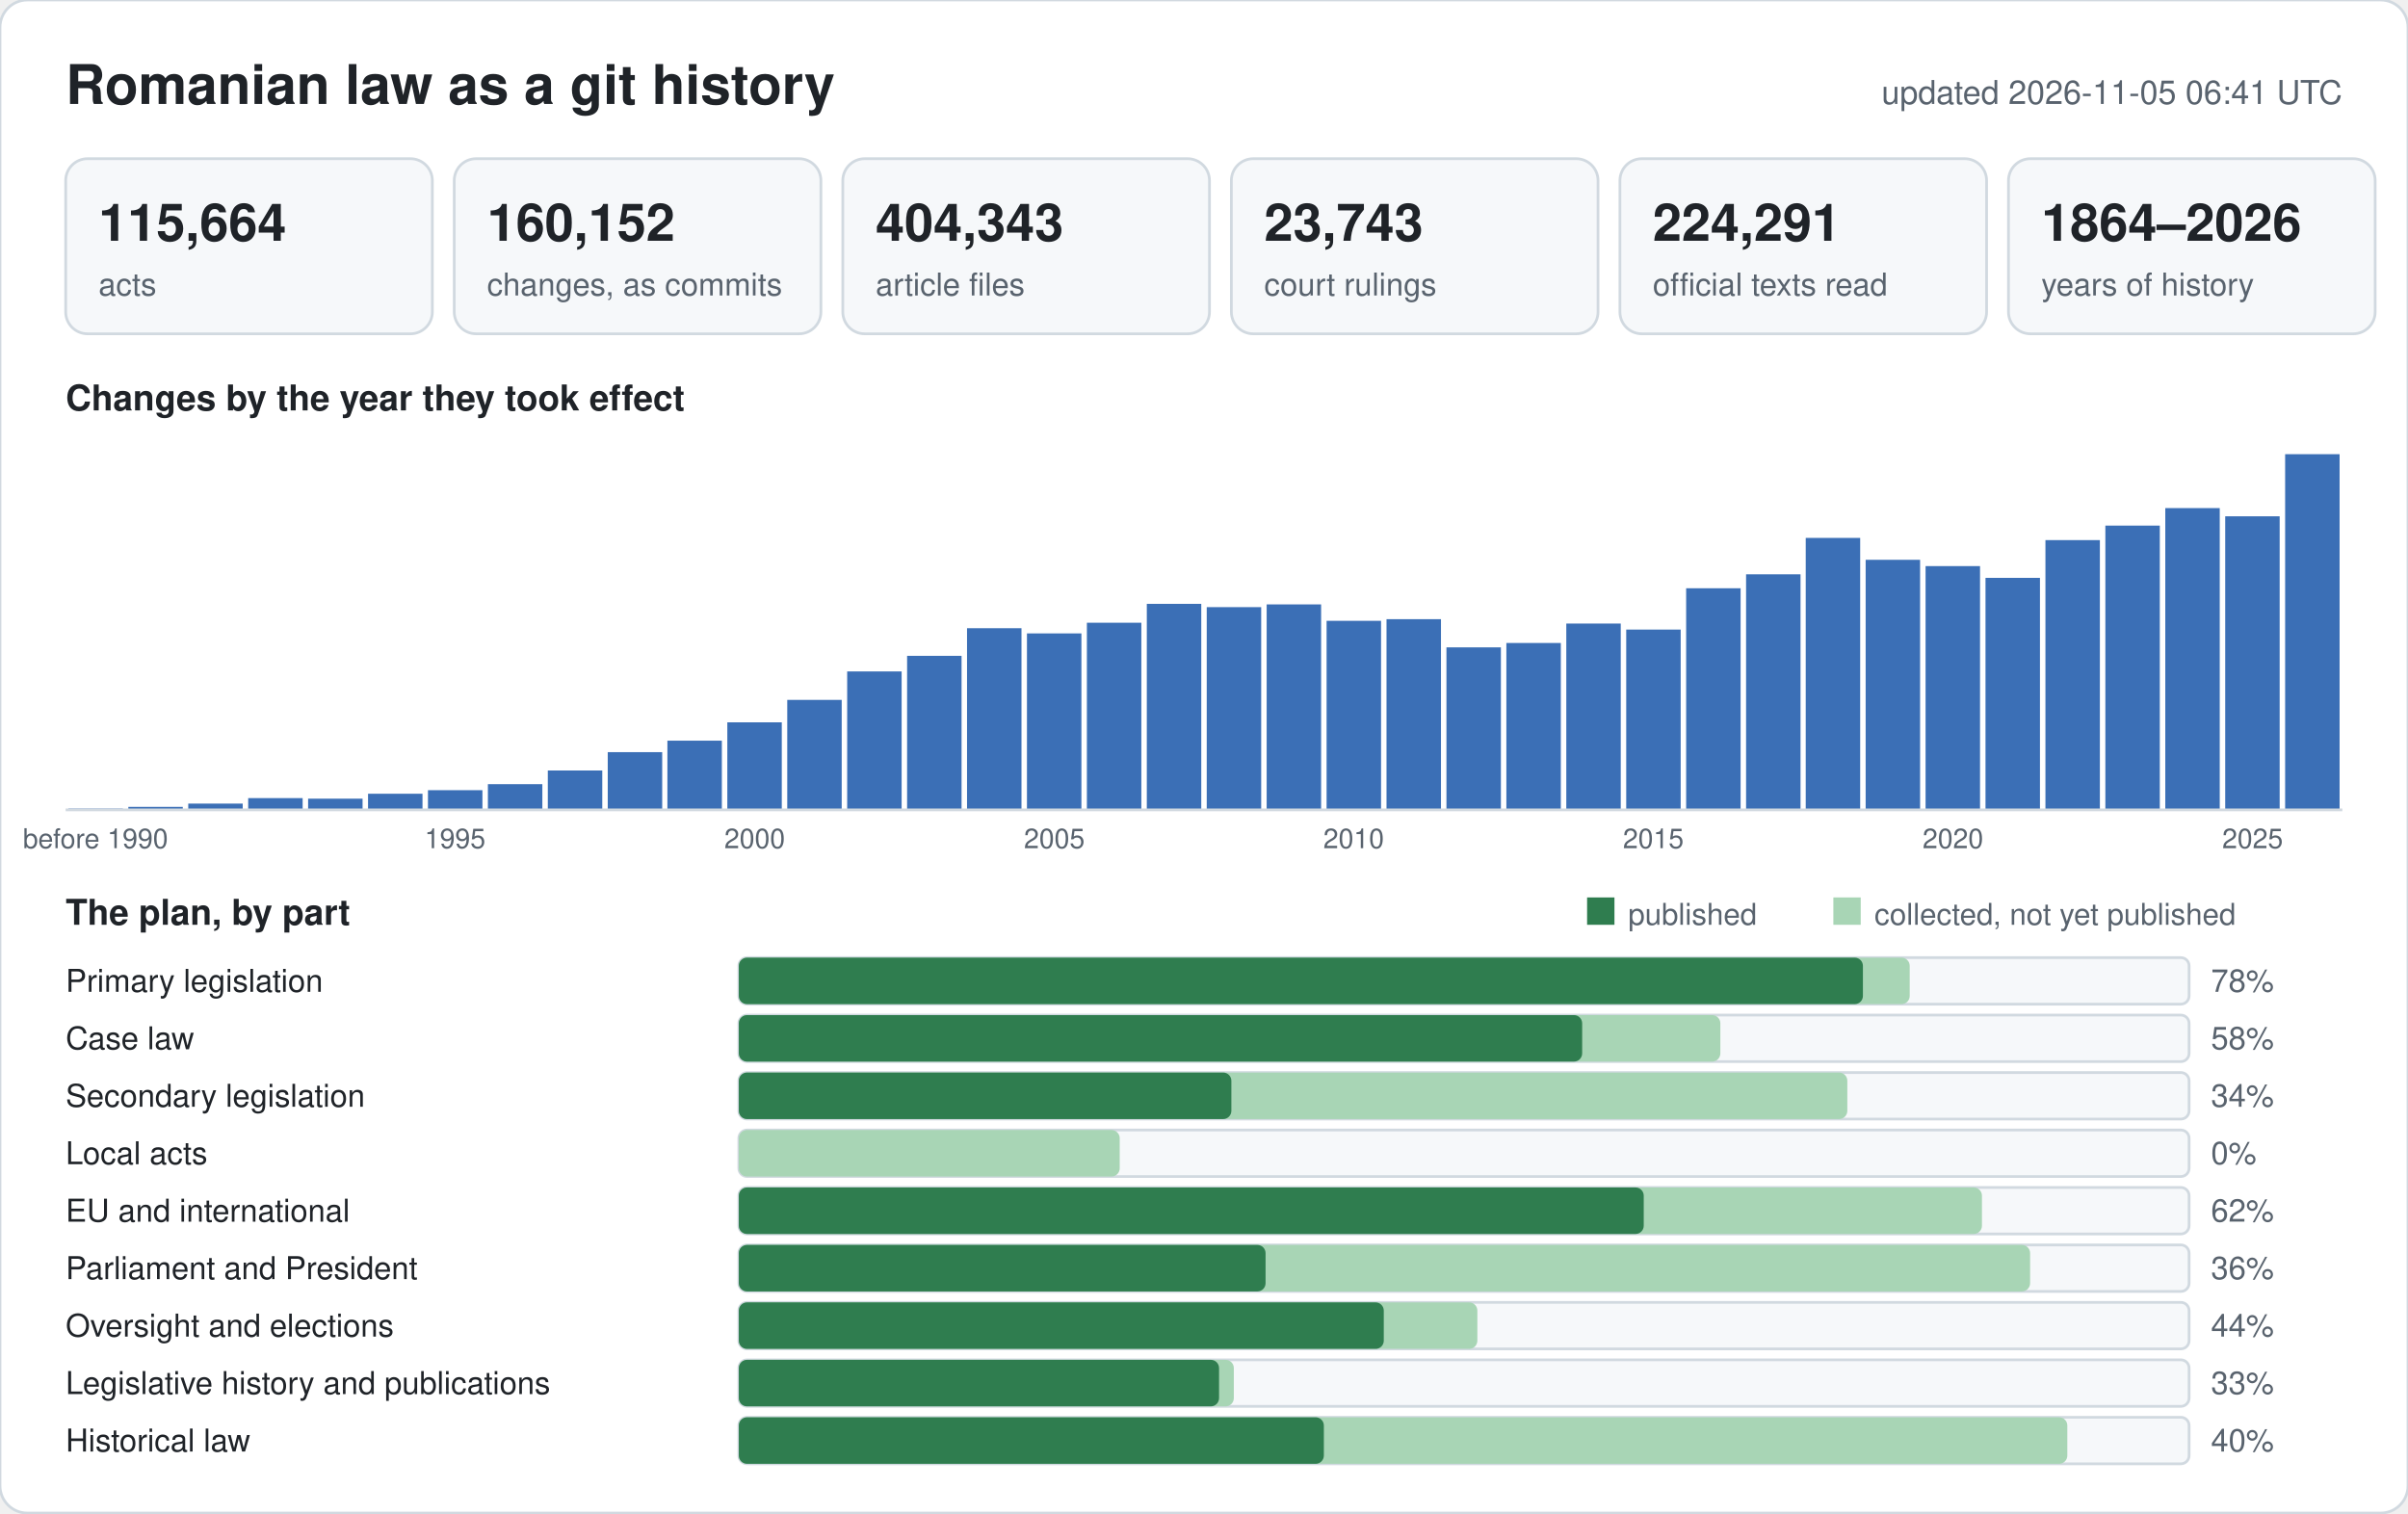
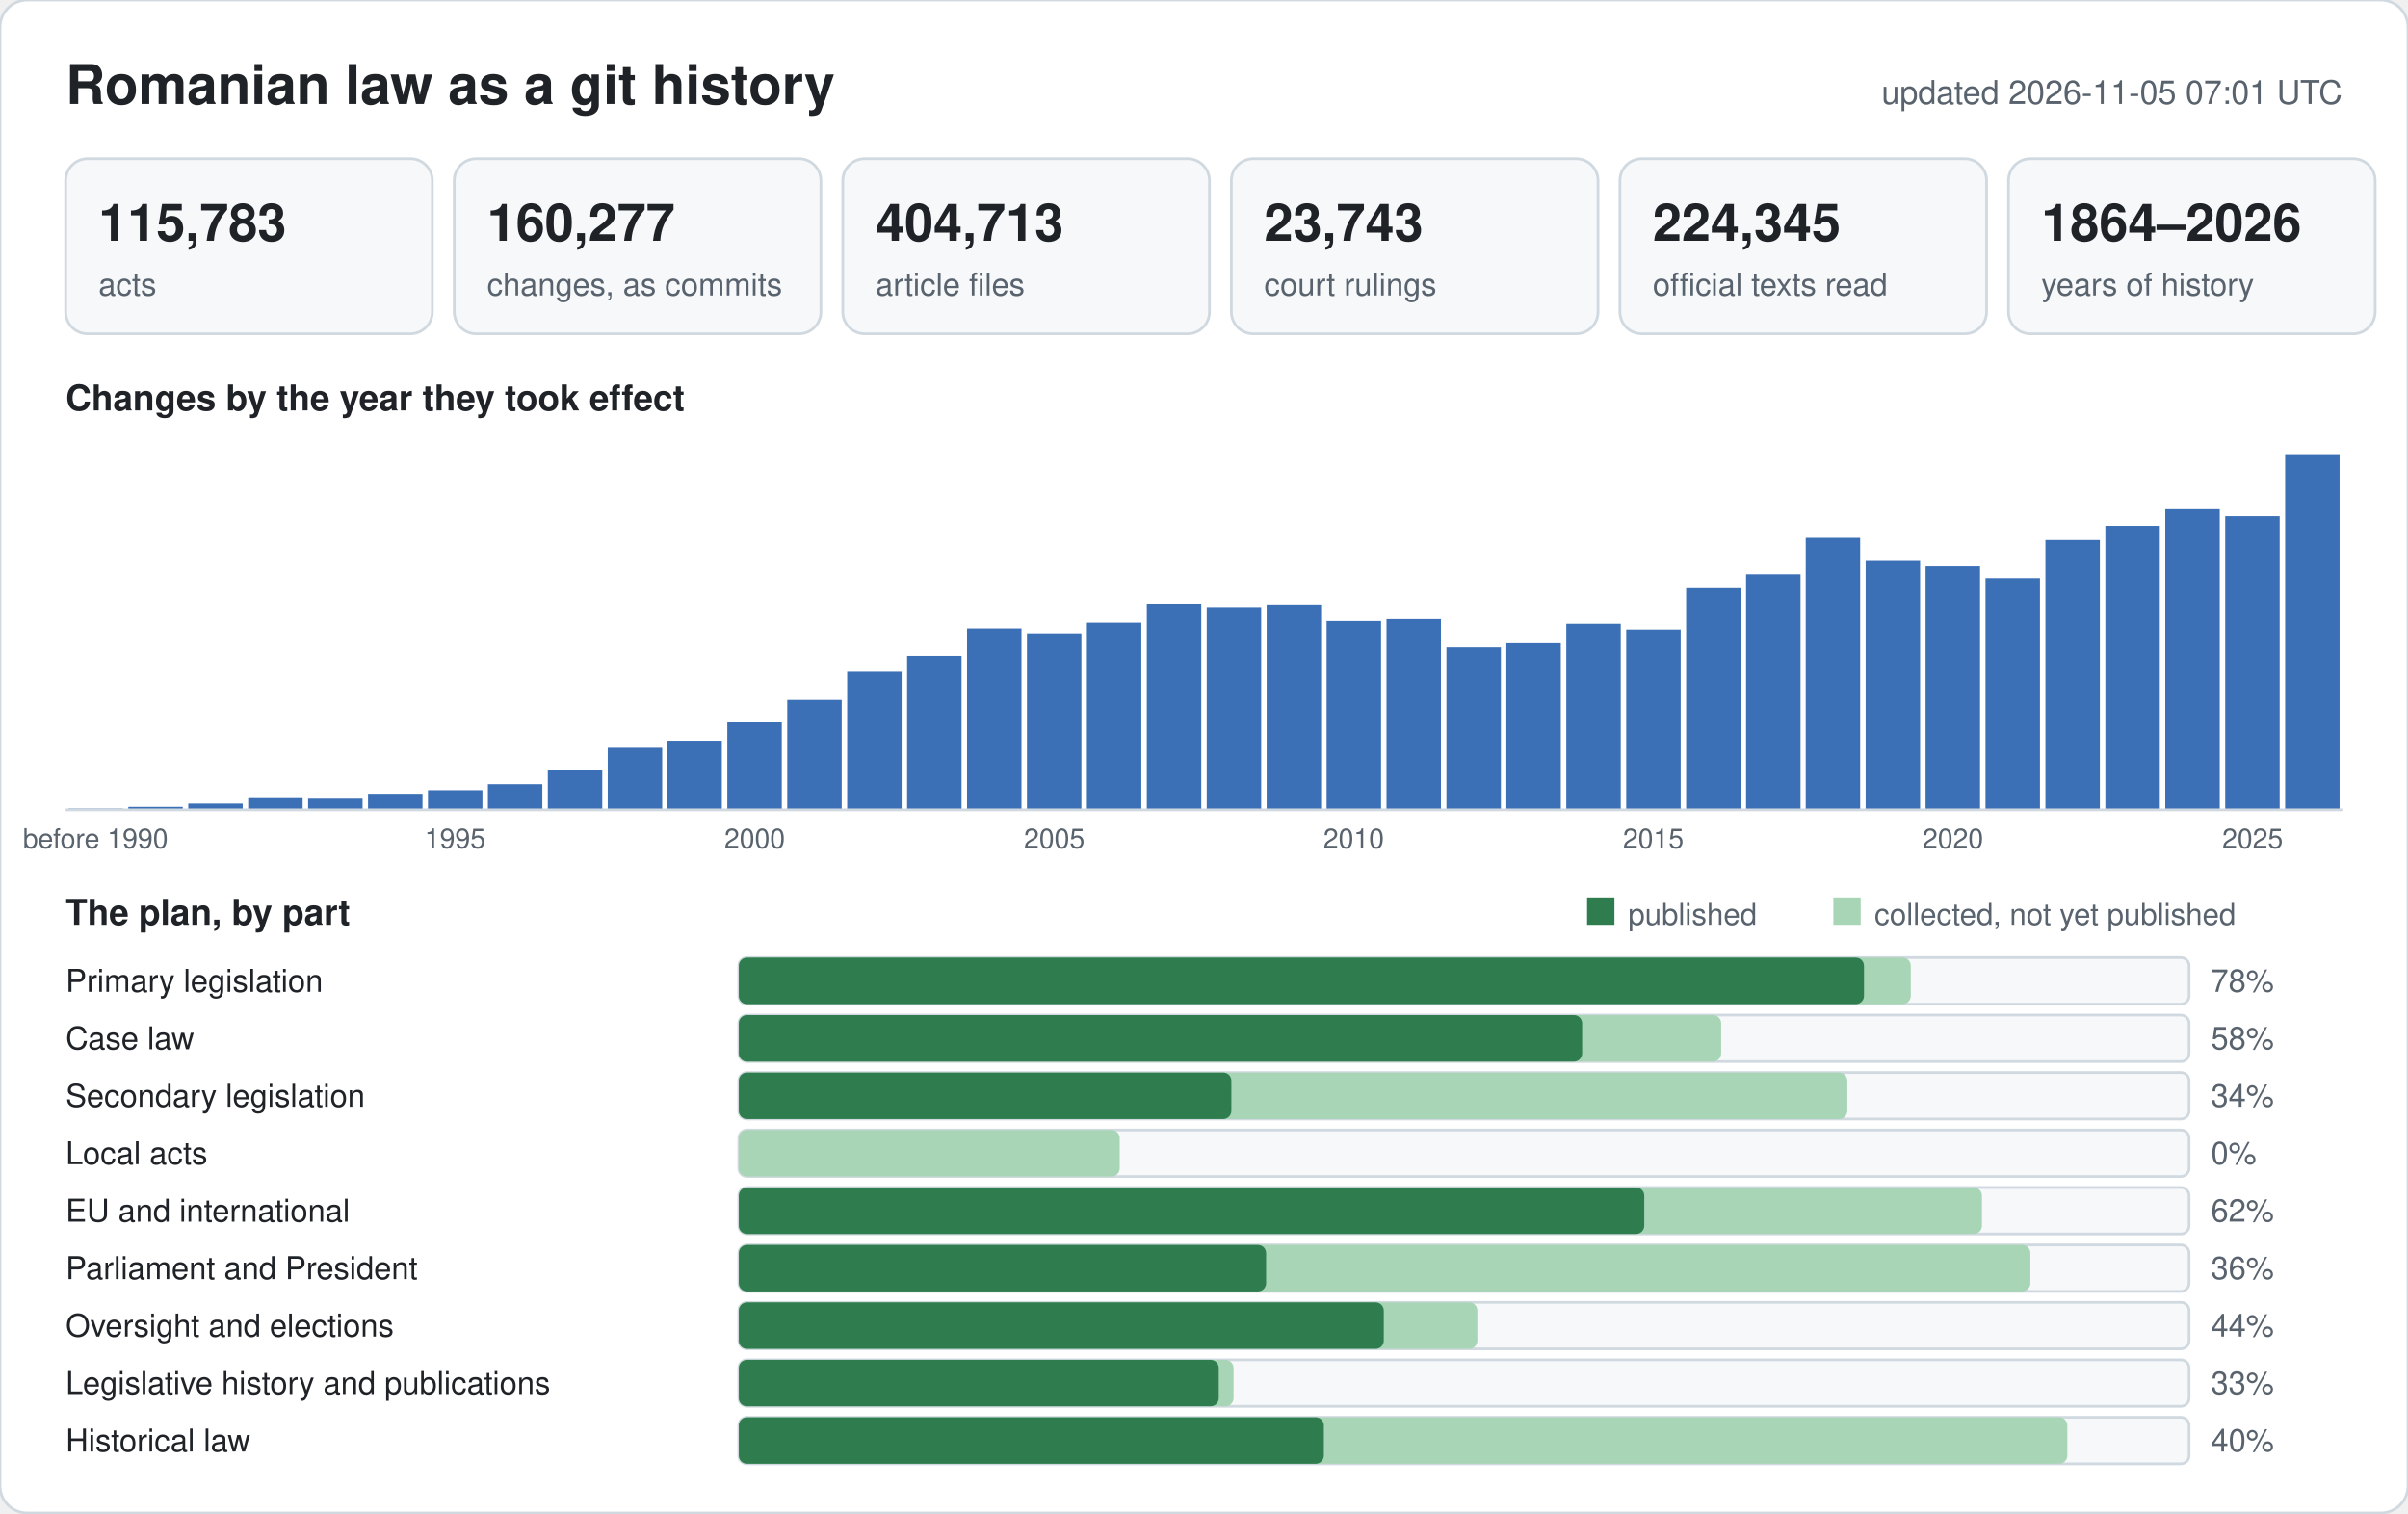
<svg xmlns="http://www.w3.org/2000/svg" width="880" height="553" viewBox="0 0 880 553" font-family="-apple-system,BlinkMacSystemFont,Segoe UI,Helvetica,Arial,sans-serif">
  <rect width="880" height="553" rx="10" fill="#ffffff" stroke="#d1d9e0" />
  <text x="24" y="38" font-size="20" font-weight="600" fill="#1f2328">Romanian law as a git history</text>
-   <text x="856" y="38" font-size="12" text-anchor="end" fill="#59636e">updated 2026-11-05 06:41 UTC</text>
+   <text x="856" y="38" font-size="12" text-anchor="end" fill="#59636e">updated 2026-11-05 07:01 UTC</text>
  <rect x="24" y="58" width="134" height="64" rx="8" fill="#f6f8fa" stroke="#d1d9e0" />
-   <text x="36" y="88" font-size="19" font-weight="600" fill="#1f2328">115,664</text>
+   <text x="36" y="88" font-size="19" font-weight="600" fill="#1f2328">115,783</text>
  <text x="36" y="108" font-size="11.5" fill="#59636e">acts</text>
  <rect x="166" y="58" width="134" height="64" rx="8" fill="#f6f8fa" stroke="#d1d9e0" />
-   <text x="178" y="88" font-size="19" font-weight="600" fill="#1f2328">160,152</text>
+   <text x="178" y="88" font-size="19" font-weight="600" fill="#1f2328">160,277</text>
  <text x="178" y="108" font-size="11.5" fill="#59636e">changes, as commits</text>
  <rect x="308" y="58" width="134" height="64" rx="8" fill="#f6f8fa" stroke="#d1d9e0" />
-   <text x="320" y="88" font-size="19" font-weight="600" fill="#1f2328">404,343</text>
+   <text x="320" y="88" font-size="19" font-weight="600" fill="#1f2328">404,713</text>
  <text x="320" y="108" font-size="11.5" fill="#59636e">article files</text>
  <rect x="450" y="58" width="134" height="64" rx="8" fill="#f6f8fa" stroke="#d1d9e0" />
  <text x="462" y="88" font-size="19" font-weight="600" fill="#1f2328">23,743</text>
  <text x="462" y="108" font-size="11.5" fill="#59636e">court rulings</text>
  <rect x="592" y="58" width="134" height="64" rx="8" fill="#f6f8fa" stroke="#d1d9e0" />
-   <text x="604" y="88" font-size="19" font-weight="600" fill="#1f2328">224,291</text>
+   <text x="604" y="88" font-size="19" font-weight="600" fill="#1f2328">224,345</text>
  <text x="604" y="108" font-size="11.5" fill="#59636e">official texts read</text>
  <rect x="734" y="58" width="134" height="64" rx="8" fill="#f6f8fa" stroke="#d1d9e0" />
  <text x="746" y="88" font-size="19" font-weight="600" fill="#1f2328">1864–2026</text>
  <text x="746" y="108" font-size="11.5" fill="#59636e">years of history</text>
  <text x="24" y="150" font-size="13" font-weight="600" fill="#1f2328">Changes by the year they took effect</text>
  <rect x="25.0" y="295.4" width="19.9" height="0.6" fill="#9db6dc" />
  <text x="34.9" y="310" font-size="10" text-anchor="middle" fill="#59636e">before 1990</text>
  <rect x="46.9" y="294.9" width="19.9" height="1.1" fill="#3b6fb6" />
  <rect x="68.8" y="293.7" width="19.9" height="2.3" fill="#3b6fb6" />
  <rect x="90.7" y="291.7" width="19.9" height="4.3" fill="#3b6fb6" />
  <rect x="112.6" y="291.9" width="19.9" height="4.1" fill="#3b6fb6" />
  <rect x="134.5" y="290.1" width="19.9" height="5.9" fill="#3b6fb6" />
  <rect x="156.4" y="288.8" width="19.9" height="7.2" fill="#3b6fb6" />
  <text x="166.3" y="310" font-size="10" text-anchor="middle" fill="#59636e">1995</text>
  <rect x="178.3" y="286.6" width="19.9" height="9.4" fill="#3b6fb6" />
  <rect x="200.2" y="281.6" width="19.9" height="14.4" fill="#3b6fb6" />
-   <rect x="222.1" y="274.9" width="19.9" height="21.1" fill="#3b6fb6" />
+   <rect x="222.1" y="273.3" width="19.9" height="22.7" fill="#3b6fb6" />
  <rect x="243.9" y="270.7" width="19.9" height="25.3" fill="#3b6fb6" />
  <rect x="265.8" y="264.0" width="19.9" height="32.0" fill="#3b6fb6" />
  <text x="275.8" y="310" font-size="10" text-anchor="middle" fill="#59636e">2000</text>
  <rect x="287.7" y="255.8" width="19.9" height="40.2" fill="#3b6fb6" />
-   <rect x="309.6" y="245.4" width="19.9" height="50.6" fill="#3b6fb6" />
+   <rect x="309.6" y="245.5" width="19.9" height="50.5" fill="#3b6fb6" />
  <rect x="331.5" y="239.7" width="19.9" height="56.3" fill="#3b6fb6" />
-   <rect x="353.4" y="229.6" width="19.9" height="66.4" fill="#3b6fb6" />
+   <rect x="353.4" y="229.7" width="19.9" height="66.3" fill="#3b6fb6" />
  <rect x="375.3" y="231.5" width="19.9" height="64.5" fill="#3b6fb6" />
  <text x="385.3" y="310" font-size="10" text-anchor="middle" fill="#59636e">2005</text>
  <rect x="397.2" y="227.6" width="19.9" height="68.4" fill="#3b6fb6" />
  <rect x="419.1" y="220.7" width="19.9" height="75.3" fill="#3b6fb6" />
  <rect x="441.0" y="221.9" width="19.9" height="74.1" fill="#3b6fb6" />
-   <rect x="462.9" y="220.9" width="19.9" height="75.1" fill="#3b6fb6" />
-   <rect x="484.8" y="226.9" width="19.9" height="69.1" fill="#3b6fb6" />
+   <rect x="462.9" y="221.0" width="19.9" height="75.0" fill="#3b6fb6" />
+   <rect x="484.8" y="227.0" width="19.9" height="69.0" fill="#3b6fb6" />
  <text x="494.7" y="310" font-size="10" text-anchor="middle" fill="#59636e">2010</text>
  <rect x="506.7" y="226.3" width="19.9" height="69.7" fill="#3b6fb6" />
  <rect x="528.6" y="236.6" width="19.9" height="59.4" fill="#3b6fb6" />
-   <rect x="550.5" y="235.0" width="19.9" height="61.0" fill="#3b6fb6" />
-   <rect x="572.4" y="227.9" width="19.9" height="68.1" fill="#3b6fb6" />
+   <rect x="550.5" y="235.1" width="19.9" height="60.9" fill="#3b6fb6" />
+   <rect x="572.4" y="228.0" width="19.9" height="68.0" fill="#3b6fb6" />
  <rect x="594.3" y="230.1" width="19.9" height="65.9" fill="#3b6fb6" />
  <text x="604.2" y="310" font-size="10" text-anchor="middle" fill="#59636e">2015</text>
  <rect x="616.2" y="215.0" width="19.9" height="81.0" fill="#3b6fb6" />
  <rect x="638.1" y="209.9" width="19.9" height="86.1" fill="#3b6fb6" />
  <rect x="659.9" y="196.6" width="19.9" height="99.4" fill="#3b6fb6" />
-   <rect x="681.8" y="204.6" width="19.9" height="91.4" fill="#3b6fb6" />
-   <rect x="703.7" y="206.9" width="19.9" height="89.1" fill="#3b6fb6" />
+   <rect x="681.8" y="204.7" width="19.9" height="91.3" fill="#3b6fb6" />
+   <rect x="703.7" y="207.0" width="19.9" height="89.0" fill="#3b6fb6" />
  <text x="713.7" y="310" font-size="10" text-anchor="middle" fill="#59636e">2020</text>
-   <rect x="725.6" y="211.2" width="19.9" height="84.8" fill="#3b6fb6" />
+   <rect x="725.6" y="211.3" width="19.9" height="84.7" fill="#3b6fb6" />
  <rect x="747.5" y="197.4" width="19.9" height="98.6" fill="#3b6fb6" />
-   <rect x="769.4" y="192.1" width="19.9" height="103.9" fill="#3b6fb6" />
-   <rect x="791.3" y="185.7" width="19.9" height="110.3" fill="#3b6fb6" />
+   <rect x="769.4" y="192.2" width="19.9" height="103.8" fill="#3b6fb6" />
+   <rect x="791.3" y="185.8" width="19.9" height="110.2" fill="#3b6fb6" />
  <rect x="813.2" y="188.7" width="19.9" height="107.3" fill="#3b6fb6" />
  <text x="823.2" y="310" font-size="10" text-anchor="middle" fill="#59636e">2025</text>
  <rect x="835.1" y="166.0" width="19.9" height="130.0" fill="#3b6fb6" />
  <line x1="24" y1="296" x2="856" y2="296" stroke="#d1d9e0" />
  <text x="24" y="338" font-size="13" font-weight="600" fill="#1f2328">The plan, by part</text>
  <rect x="580" y="328" width="10" height="10" fill="#2f7d4f" />
  <text x="595" y="338" font-size="11" fill="#59636e">published</text>
  <rect x="670" y="328" width="10" height="10" fill="#a8d5b5" />
  <text x="685" y="338" font-size="11" fill="#59636e">collected, not yet published</text>
  <text x="24" y="362.5" font-size="11.5" fill="#1f2328">Primary legislation</text>
  <rect x="270" y="350" width="530" height="17" rx="3" fill="#f6f8fa" stroke="#d1d9e0" />
-   <rect x="270" y="350" width="427.9" height="17" rx="3" fill="#a8d5b5" />
-   <rect x="270" y="350" width="410.8" height="17" rx="3" fill="#2f7d4f" />
+   <rect x="270" y="350" width="428.3" height="17" rx="3" fill="#a8d5b5" />
+   <rect x="270" y="350" width="411.2" height="17" rx="3" fill="#2f7d4f" />
  <text x="808" y="362.5" font-size="11.5" fill="#59636e">78%</text>
  <text x="24" y="383.5" font-size="11.5" fill="#1f2328">Case law</text>
  <rect x="270" y="371" width="530" height="17" rx="3" fill="#f6f8fa" stroke="#d1d9e0" />
-   <rect x="270" y="371" width="358.7" height="17" rx="3" fill="#a8d5b5" />
+   <rect x="270" y="371" width="359.0" height="17" rx="3" fill="#a8d5b5" />
  <rect x="270" y="371" width="308.2" height="17" rx="3" fill="#2f7d4f" />
  <text x="808" y="383.5" font-size="11.5" fill="#59636e">58%</text>
  <text x="24" y="404.5" font-size="11.5" fill="#1f2328">Secondary legislation</text>
  <rect x="270" y="392" width="530" height="17" rx="3" fill="#f6f8fa" stroke="#d1d9e0" />
  <rect x="270" y="392" width="405.1" height="17" rx="3" fill="#a8d5b5" />
  <rect x="270" y="392" width="180.0" height="17" rx="3" fill="#2f7d4f" />
  <text x="808" y="404.5" font-size="11.5" fill="#59636e">34%</text>
  <text x="24" y="425.5" font-size="11.5" fill="#1f2328">Local acts</text>
  <rect x="270" y="413" width="530" height="17" rx="3" fill="#f6f8fa" stroke="#d1d9e0" />
  <rect x="270" y="413" width="139.2" height="17" rx="3" fill="#a8d5b5" />
  <rect x="270" y="413" width="0.0" height="17" rx="3" fill="#2f7d4f" />
  <text x="808" y="425.5" font-size="11.5" fill="#59636e">0%</text>
  <text x="24" y="446.5" font-size="11.5" fill="#1f2328">EU and international</text>
  <rect x="270" y="434" width="530" height="17" rx="3" fill="#f6f8fa" stroke="#d1d9e0" />
  <rect x="270" y="434" width="454.3" height="17" rx="3" fill="#a8d5b5" />
-   <rect x="270" y="434" width="330.7" height="17" rx="3" fill="#2f7d4f" />
+   <rect x="270" y="434" width="330.9" height="17" rx="3" fill="#2f7d4f" />
  <text x="808" y="446.5" font-size="11.5" fill="#59636e">62%</text>
  <text x="24" y="467.5" font-size="11.5" fill="#1f2328">Parliament and President</text>
  <rect x="270" y="455" width="530" height="17" rx="3" fill="#f6f8fa" stroke="#d1d9e0" />
-   <rect x="270" y="455" width="471.9" height="17" rx="3" fill="#a8d5b5" />
-   <rect x="270" y="455" width="192.5" height="17" rx="3" fill="#2f7d4f" />
+   <rect x="270" y="455" width="472.0" height="17" rx="3" fill="#a8d5b5" />
+   <rect x="270" y="455" width="192.7" height="17" rx="3" fill="#2f7d4f" />
  <text x="808" y="467.5" font-size="11.5" fill="#59636e">36%</text>
  <text x="24" y="488.5" font-size="11.5" fill="#1f2328">Oversight and elections</text>
  <rect x="270" y="476" width="530" height="17" rx="3" fill="#f6f8fa" stroke="#d1d9e0" />
  <rect x="270" y="476" width="269.9" height="17" rx="3" fill="#a8d5b5" />
  <rect x="270" y="476" width="235.7" height="17" rx="3" fill="#2f7d4f" />
  <text x="808" y="488.5" font-size="11.5" fill="#59636e">44%</text>
  <text x="24" y="509.5" font-size="11.5" fill="#1f2328">Legislative history and publications</text>
  <rect x="270" y="497" width="530" height="17" rx="3" fill="#f6f8fa" stroke="#d1d9e0" />
-   <rect x="270" y="497" width="180.9" height="17" rx="3" fill="#a8d5b5" />
-   <rect x="270" y="497" width="175.5" height="17" rx="3" fill="#2f7d4f" />
+   <rect x="270" y="497" width="180.8" height="17" rx="3" fill="#a8d5b5" />
+   <rect x="270" y="497" width="175.4" height="17" rx="3" fill="#2f7d4f" />
  <text x="808" y="509.5" font-size="11.5" fill="#59636e">33%</text>
  <text x="24" y="530.5" font-size="11.5" fill="#1f2328">Historical law</text>
  <rect x="270" y="518" width="530" height="17" rx="3" fill="#f6f8fa" stroke="#d1d9e0" />
  <rect x="270" y="518" width="485.5" height="17" rx="3" fill="#a8d5b5" />
  <rect x="270" y="518" width="213.8" height="17" rx="3" fill="#2f7d4f" />
  <text x="808" y="530.5" font-size="11.5" fill="#59636e">40%</text>
</svg>
